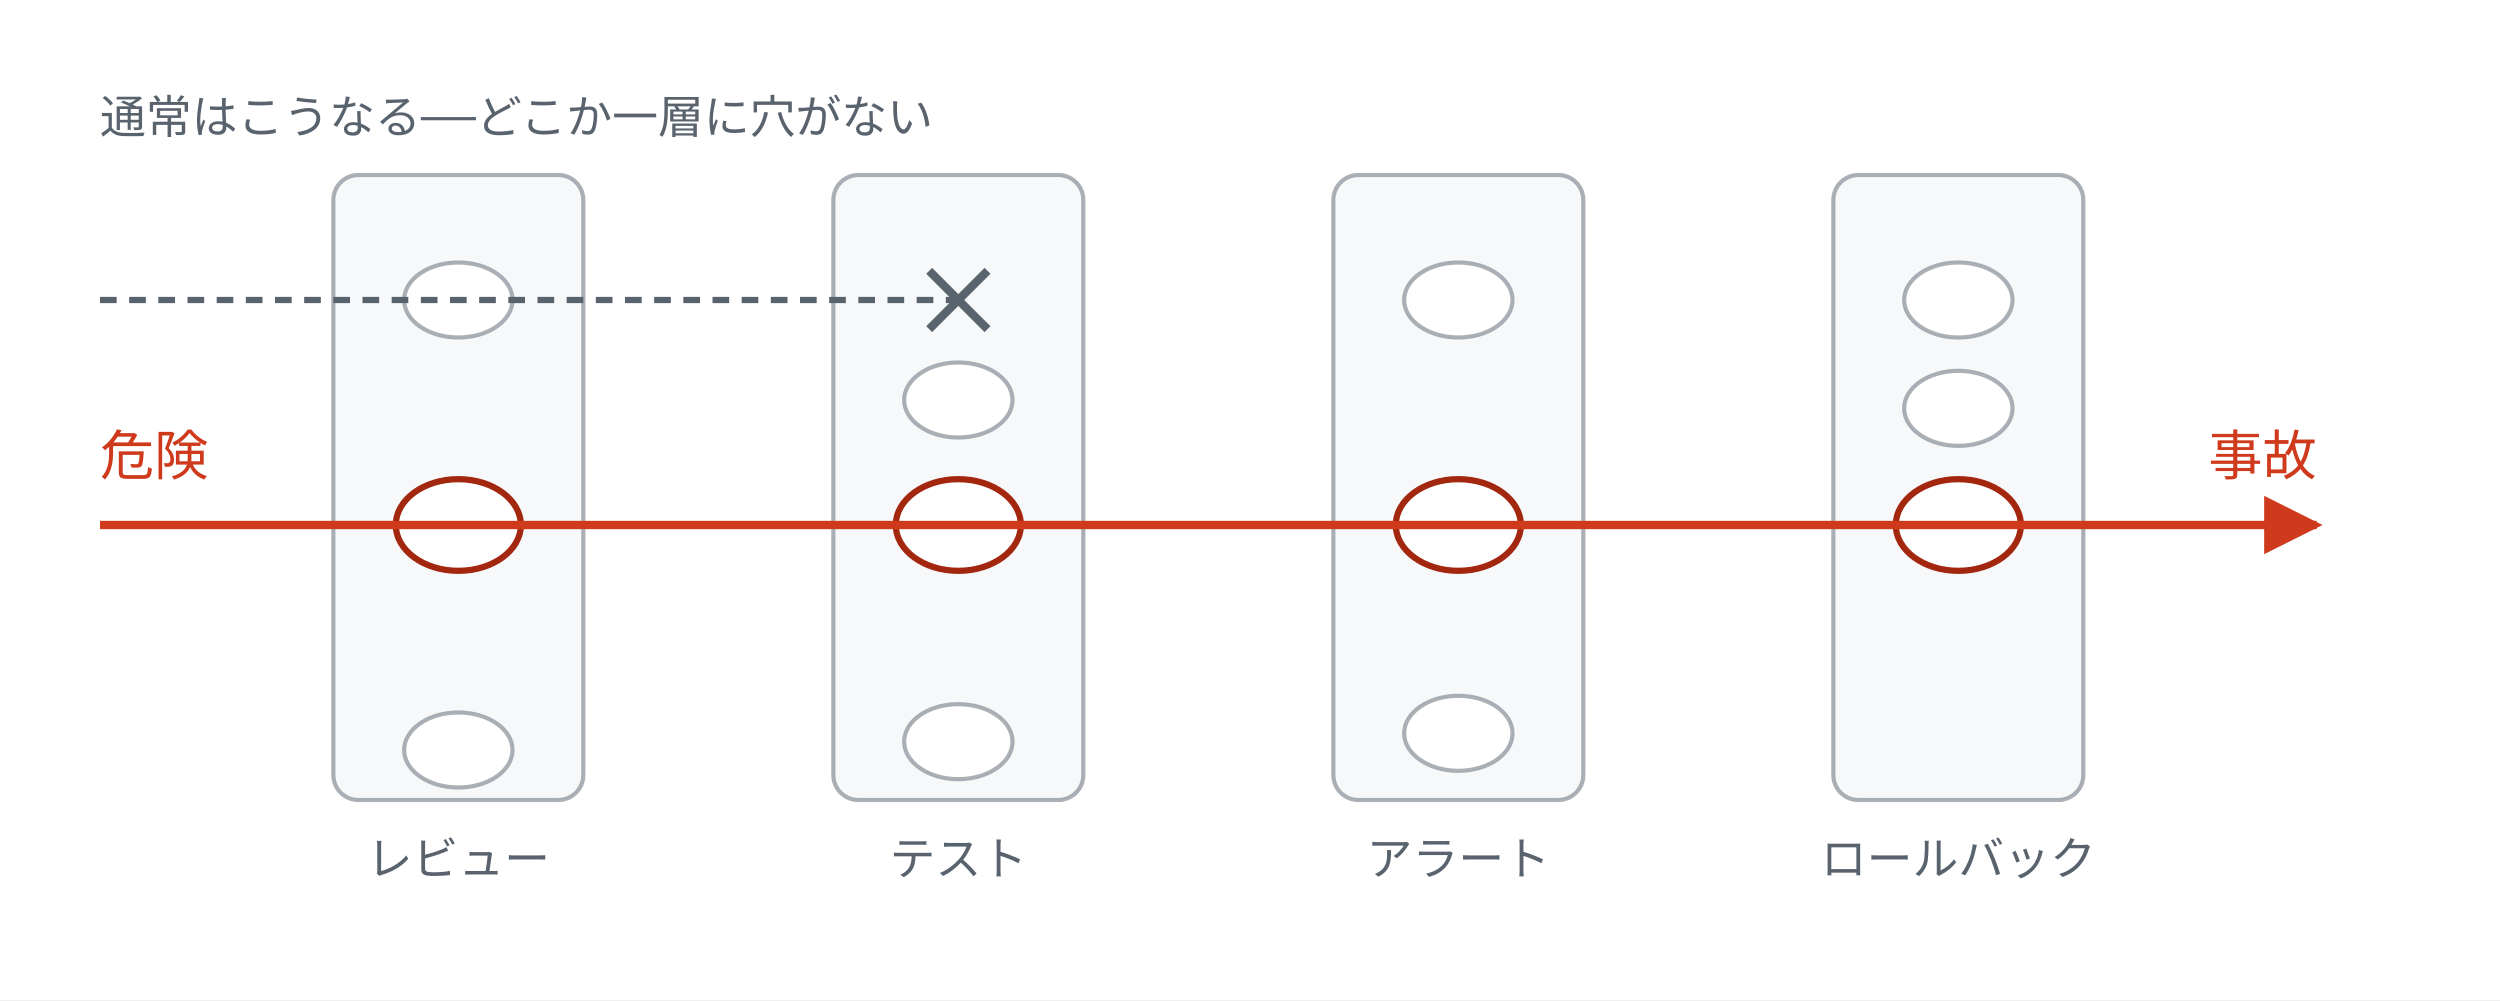
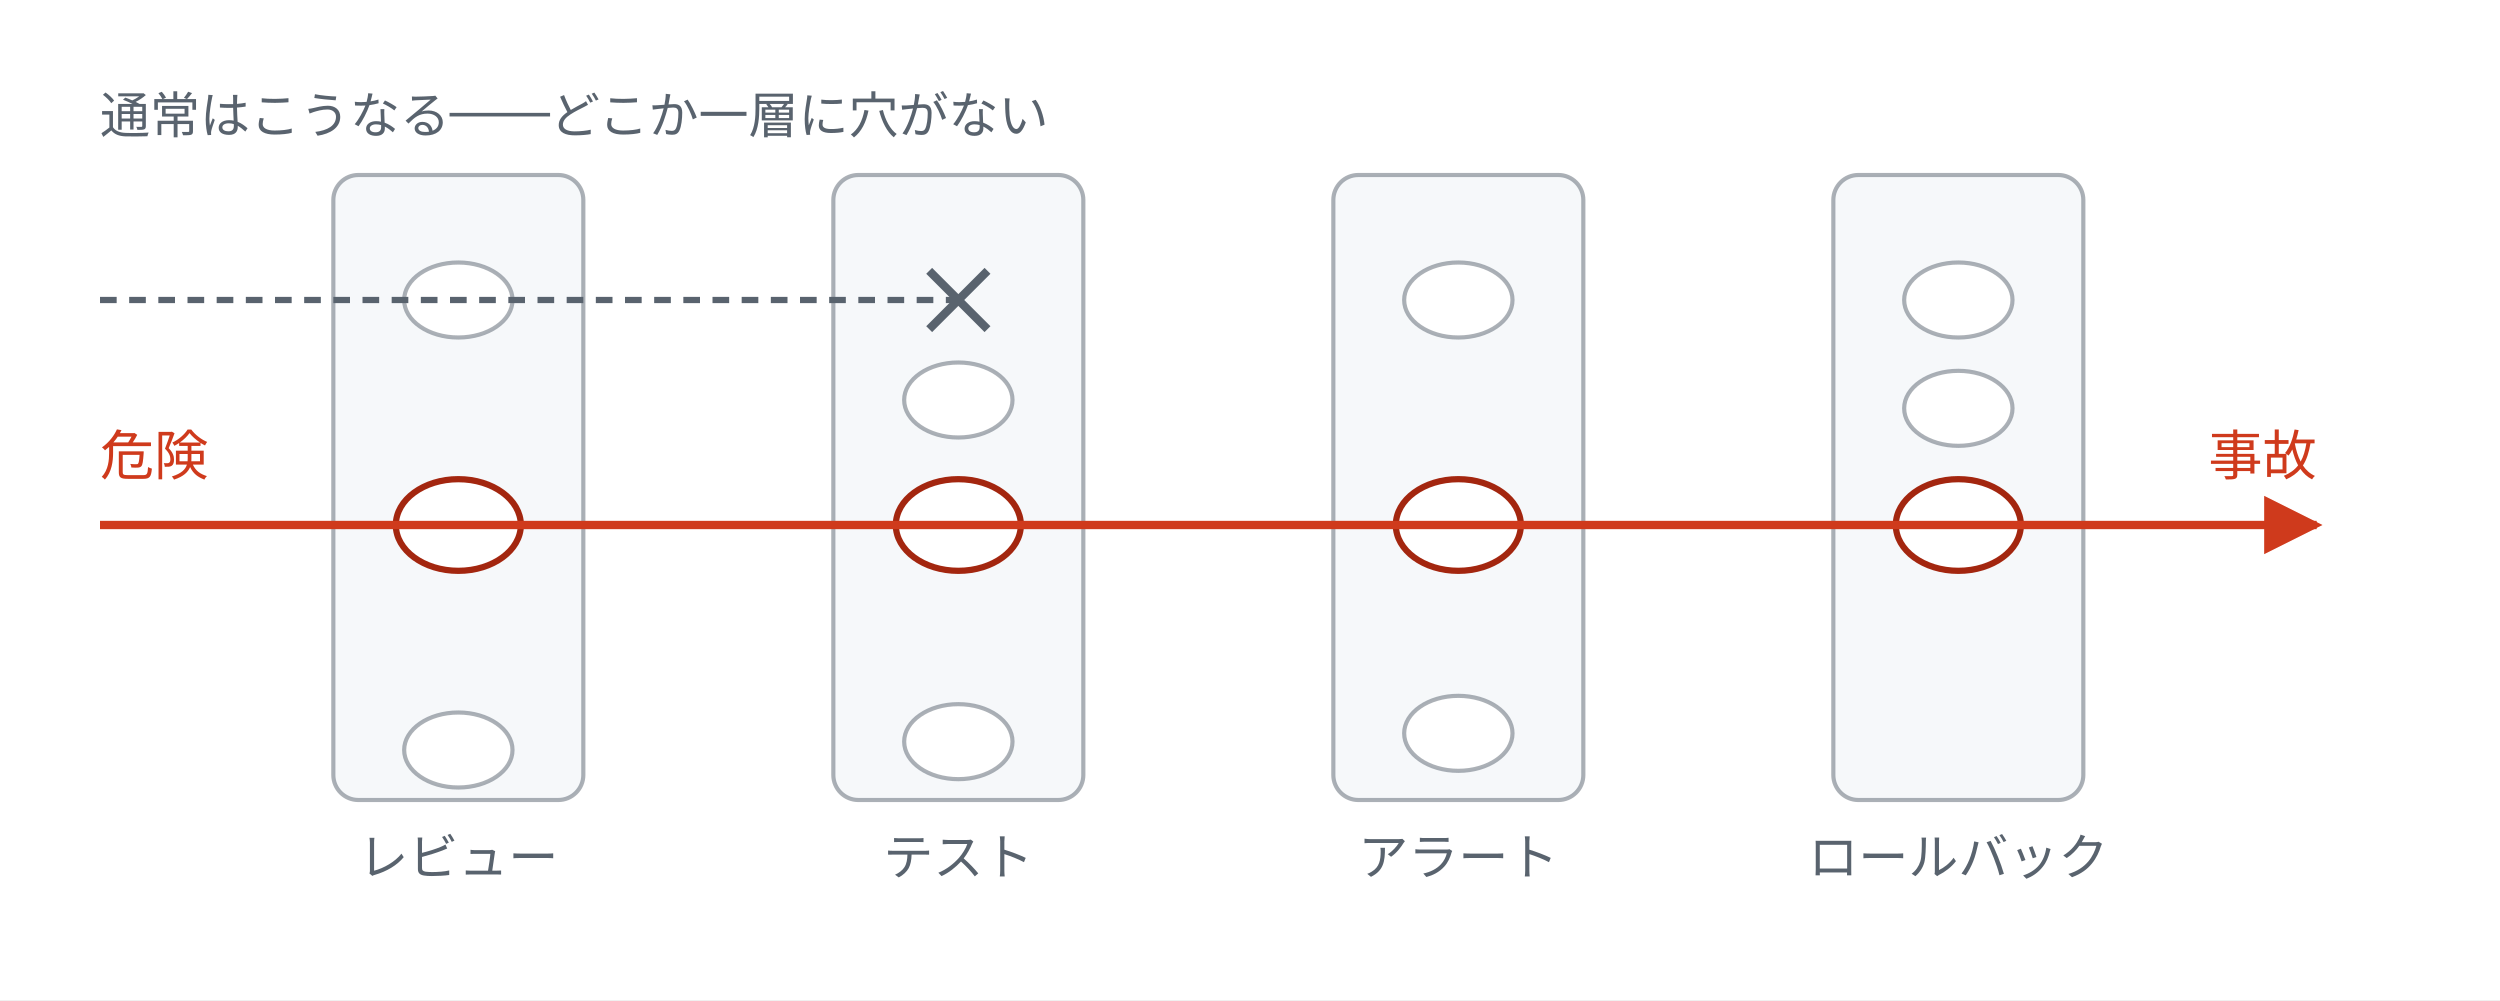
<svg xmlns="http://www.w3.org/2000/svg" width="600" height="240" viewBox="0 0 600 240" role="img">
  <rect width="600" height="240" fill="#ffffff" />
  <defs>
    <marker id="sc-arrow" viewBox="0 0 10 10" refX="9" refY="5" markerWidth="7" markerHeight="7" orient="auto">
      <path d="M0,0 L10,5 L0,10 z" fill="#cf3a1c" />
    </marker>
  </defs>
  <g>
    <rect x="80" y="42" width="60" height="150" rx="6" fill="#f6f8fa" stroke="#59636e" stroke-opacity="0.5" />
    <ellipse cx="110" cy="126" rx="15" ry="11" fill="#ffffff" stroke="#a3260f" stroke-width="1.5" />
    <ellipse cx="110" cy="72" rx="13" ry="9" fill="#ffffff" stroke="#59636e" stroke-opacity="0.5" />
    <ellipse cx="110" cy="180" rx="13" ry="9" fill="#ffffff" stroke="#59636e" stroke-opacity="0.5" />
-     <text x="110" y="210" text-anchor="middle" font-family="ui-monospace, SFMono-Regular, Menlo, monospace" font-size="11" fill="#59636e">レビュー</text>
+     <text x="110" y="210" text-anchor="middle" font-family="'Atkinson Hyperlegible Next', system-ui, -apple-system, 'Segoe UI', Helvetica, Arial, sans-serif" font-size="12" fill="#59636e">レビュー</text>
  </g>
  <g>
    <rect x="200" y="42" width="60" height="150" rx="6" fill="#f6f8fa" stroke="#59636e" stroke-opacity="0.5" />
    <ellipse cx="230" cy="126" rx="15" ry="11" fill="#ffffff" stroke="#a3260f" stroke-width="1.5" />
    <ellipse cx="230" cy="178" rx="13" ry="9" fill="#ffffff" stroke="#59636e" stroke-opacity="0.5" />
    <ellipse cx="230" cy="96" rx="13" ry="9" fill="#ffffff" stroke="#59636e" stroke-opacity="0.5" />
-     <text x="230" y="210" text-anchor="middle" font-family="ui-monospace, SFMono-Regular, Menlo, monospace" font-size="11" fill="#59636e">テスト</text>
+     <text x="230" y="210" text-anchor="middle" font-family="'Atkinson Hyperlegible Next', system-ui, -apple-system, 'Segoe UI', Helvetica, Arial, sans-serif" font-size="12" fill="#59636e">テスト</text>
  </g>
  <g>
    <rect x="320" y="42" width="60" height="150" rx="6" fill="#f6f8fa" stroke="#59636e" stroke-opacity="0.5" />
    <ellipse cx="350" cy="126" rx="15" ry="11" fill="#ffffff" stroke="#a3260f" stroke-width="1.5" />
    <ellipse cx="350" cy="72" rx="13" ry="9" fill="#ffffff" stroke="#59636e" stroke-opacity="0.5" />
    <ellipse cx="350" cy="176" rx="13" ry="9" fill="#ffffff" stroke="#59636e" stroke-opacity="0.5" />
-     <text x="350" y="210" text-anchor="middle" font-family="ui-monospace, SFMono-Regular, Menlo, monospace" font-size="11" fill="#59636e">アラート</text>
+     <text x="350" y="210" text-anchor="middle" font-family="'Atkinson Hyperlegible Next', system-ui, -apple-system, 'Segoe UI', Helvetica, Arial, sans-serif" font-size="12" fill="#59636e">アラート</text>
  </g>
  <g>
    <rect x="440" y="42" width="60" height="150" rx="6" fill="#f6f8fa" stroke="#59636e" stroke-opacity="0.5" />
    <ellipse cx="470" cy="126" rx="15" ry="11" fill="#ffffff" stroke="#a3260f" stroke-width="1.5" />
    <ellipse cx="470" cy="98" rx="13" ry="9" fill="#ffffff" stroke="#59636e" stroke-opacity="0.5" />
    <ellipse cx="470" cy="72" rx="13" ry="9" fill="#ffffff" stroke="#59636e" stroke-opacity="0.5" />
-     <text x="470" y="210" text-anchor="middle" font-family="ui-monospace, SFMono-Regular, Menlo, monospace" font-size="11" fill="#59636e">ロールバック</text>
+     <text x="470" y="210" text-anchor="middle" font-family="'Atkinson Hyperlegible Next', system-ui, -apple-system, 'Segoe UI', Helvetica, Arial, sans-serif" font-size="12" fill="#59636e">ロールバック</text>
  </g>
  <line x1="24" y1="126" x2="556" y2="126" stroke="#cf3a1c" stroke-width="2" marker-end="url(#sc-arrow)" />
-   <text x="24" y="114" font-family="ui-monospace, SFMono-Regular, Menlo, monospace" font-size="13" fill="#cf3a1c">危険</text>
-   <text x="556" y="114" text-anchor="end" font-family="ui-monospace, SFMono-Regular, Menlo, monospace" font-size="13" fill="#cf3a1c">事故</text>
+   <text x="24" y="114" font-family="'Atkinson Hyperlegible Next', system-ui, -apple-system, 'Segoe UI', Helvetica, Arial, sans-serif" font-size="13" fill="#cf3a1c">危険</text>
+   <text x="556" y="114" text-anchor="end" font-family="'Atkinson Hyperlegible Next', system-ui, -apple-system, 'Segoe UI', Helvetica, Arial, sans-serif" font-size="13" fill="#cf3a1c">事故</text>
  <line x1="24" y1="72" x2="230" y2="72" stroke="#59636e" stroke-width="1.5" stroke-dasharray="4 3" />
  <line x1="223" y1="65" x2="237" y2="79" stroke="#59636e" stroke-width="2" />
  <line x1="223" y1="79" x2="237" y2="65" stroke="#59636e" stroke-width="2" />
-   <text x="24" y="32" font-family="ui-monospace, SFMono-Regular, Menlo, monospace" font-size="11" fill="#59636e">通常はこうなる——どこか一層に穴がない</text>
+   <text x="24" y="32" font-family="'Atkinson Hyperlegible Next', system-ui, -apple-system, 'Segoe UI', Helvetica, Arial, sans-serif" font-size="12" fill="#59636e">通常はこうなる——どこか一層に穴がない</text>
</svg>
